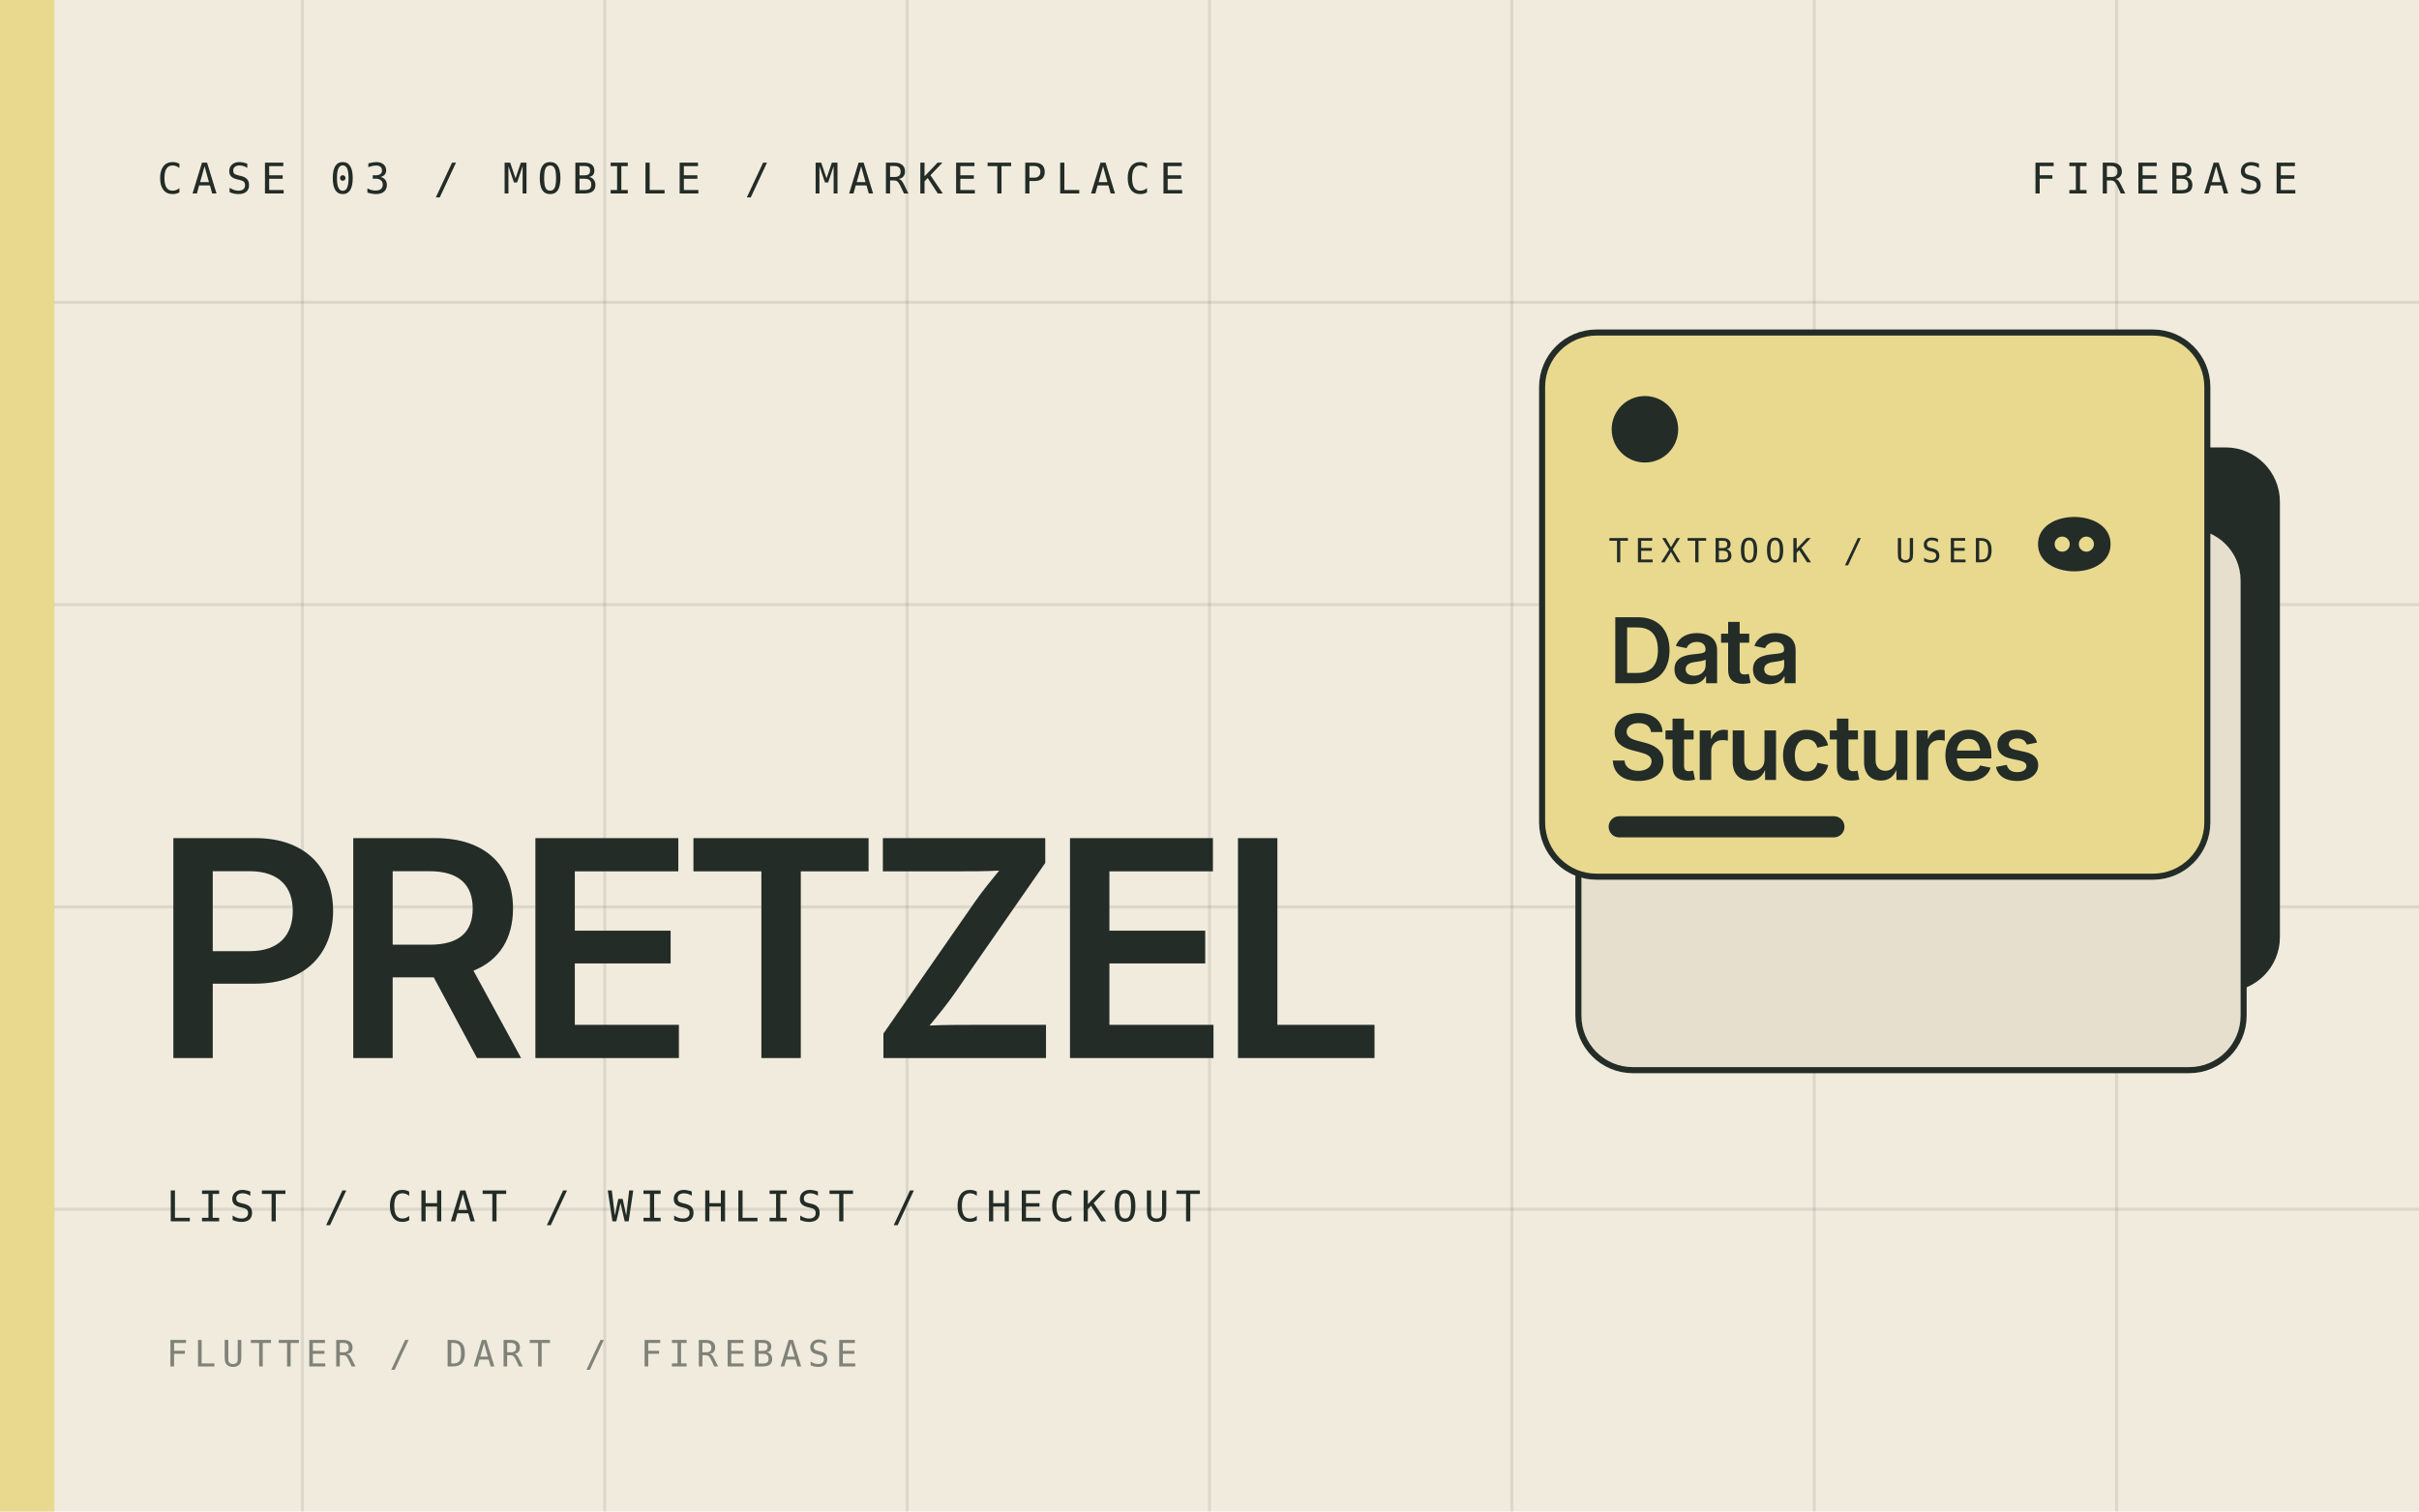
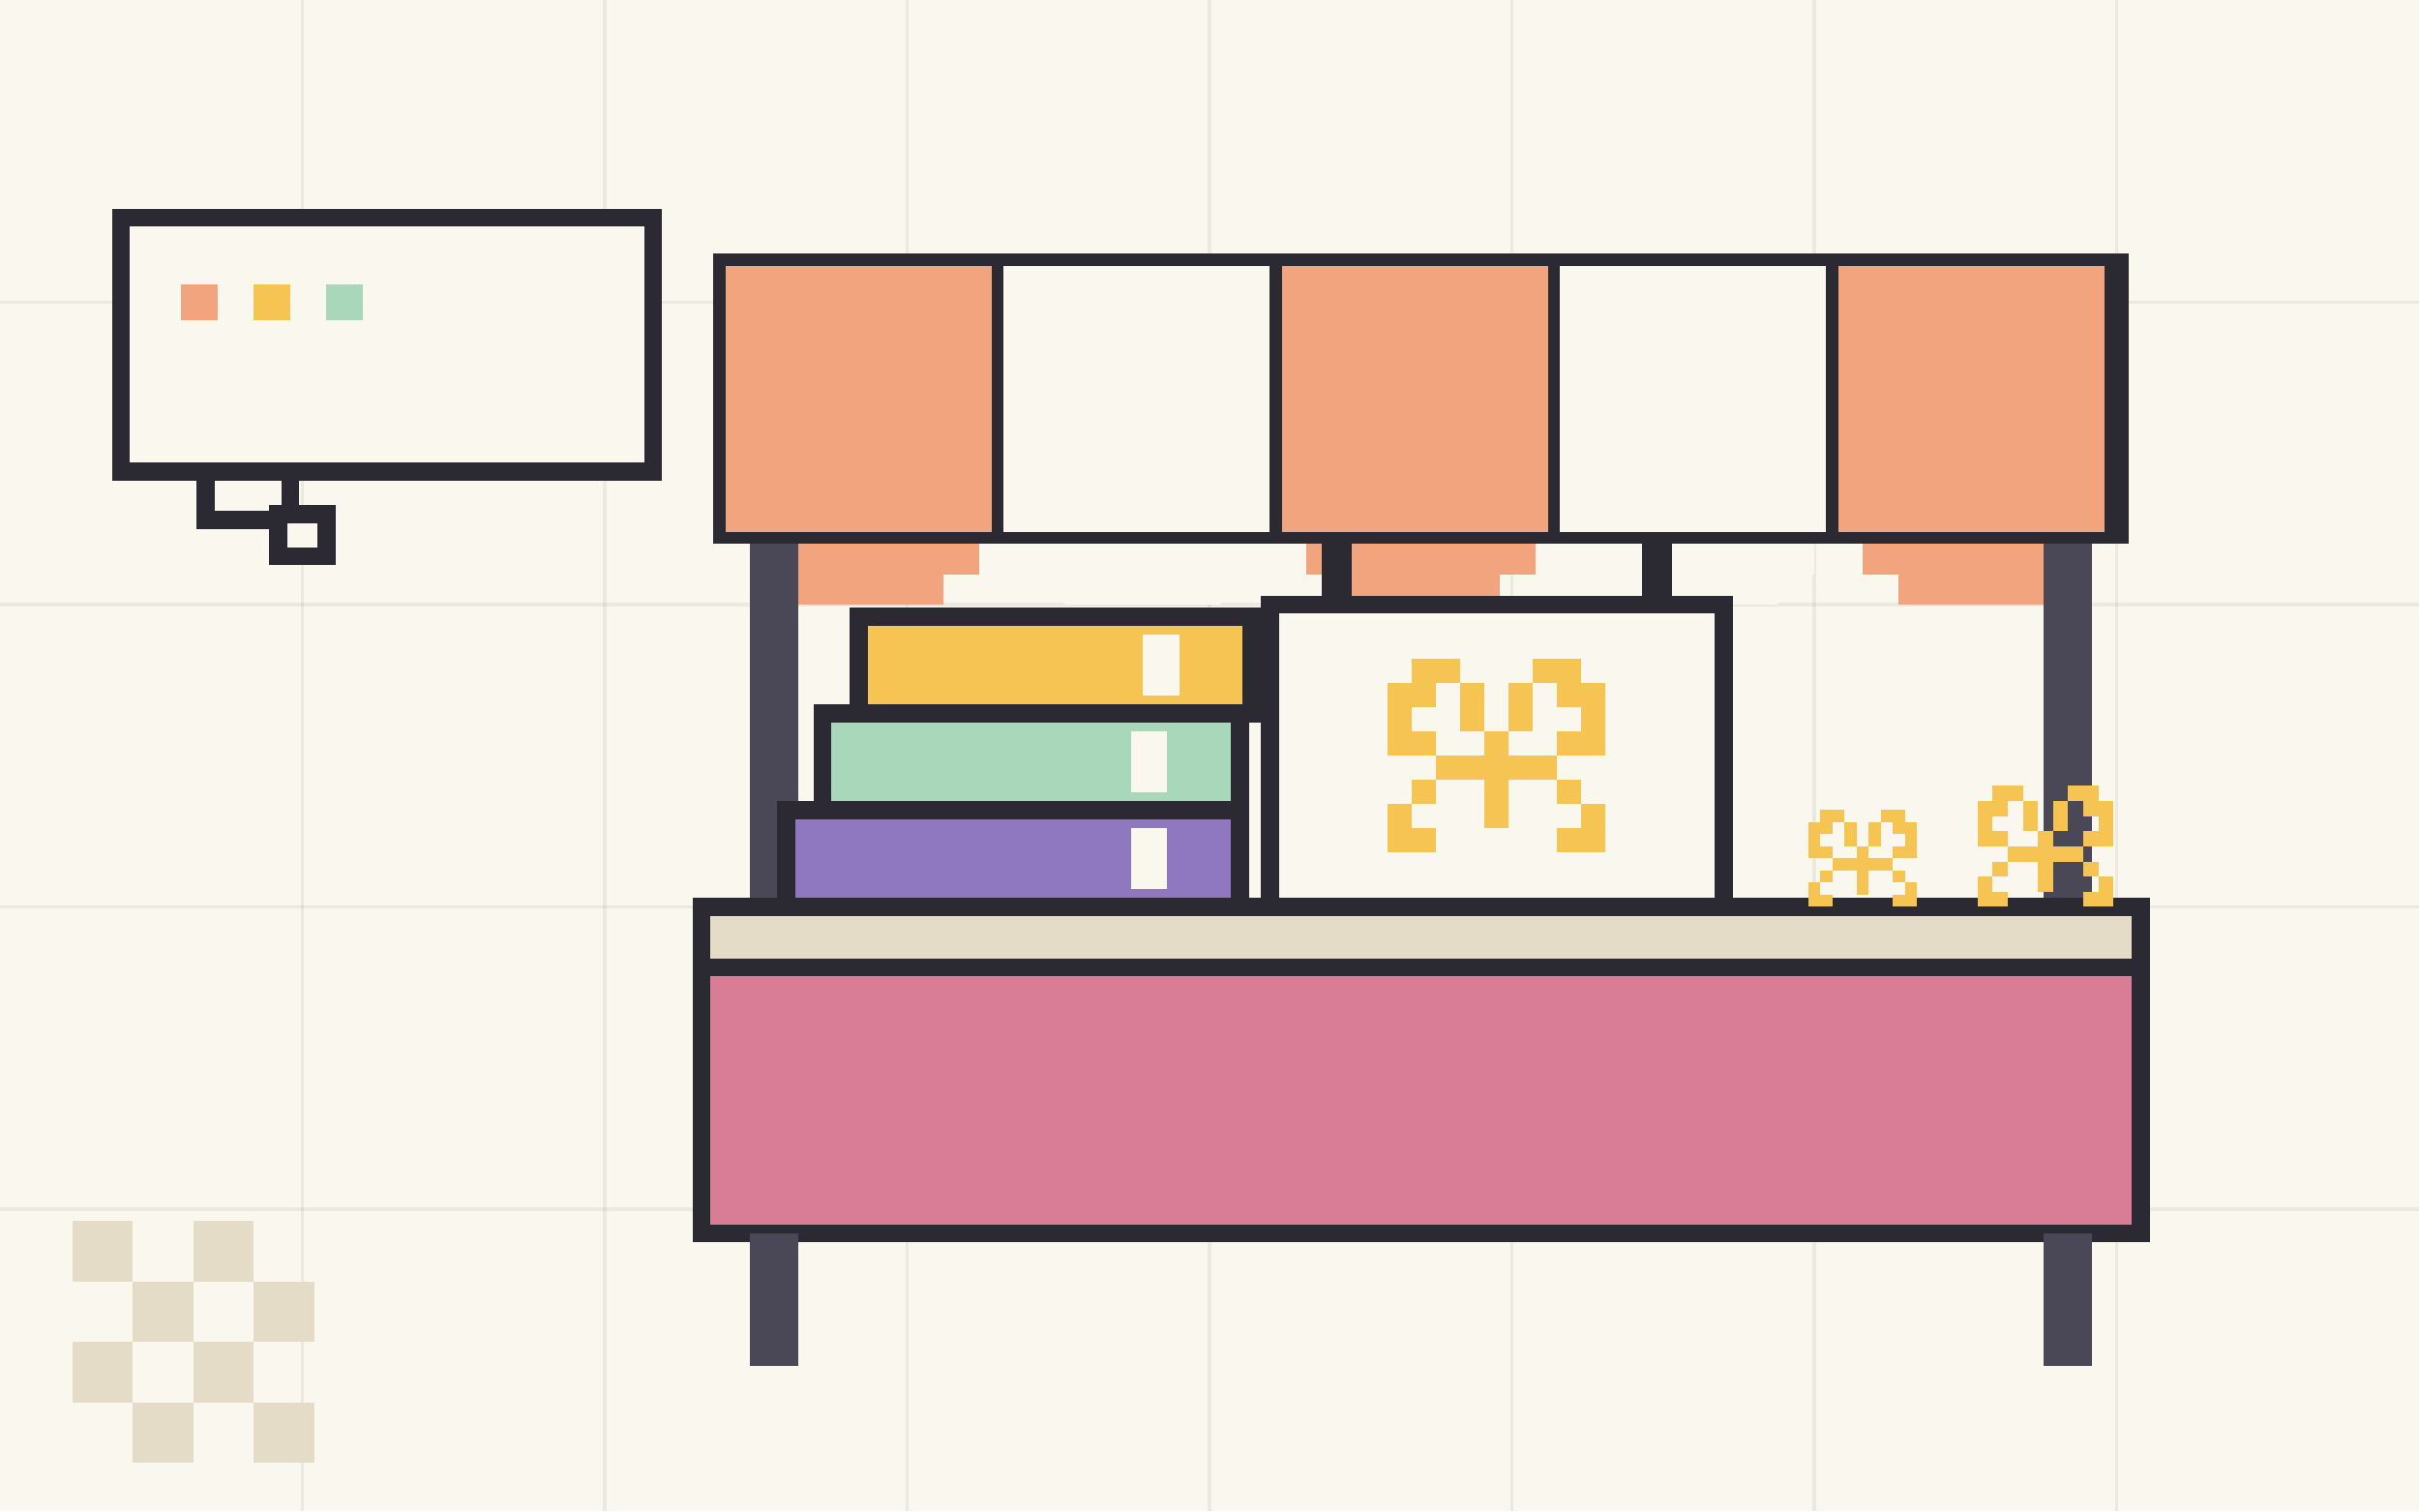
- <svg xmlns="http://www.w3.org/2000/svg" viewBox="0 0 800 500" fill="none">
-   <rect width="800" height="500" fill="#F0EBDD" />
-   <g stroke="#232C27" stroke-opacity=".1">
+ <svg xmlns="http://www.w3.org/2000/svg" viewBox="0 0 800 500" fill="none" shape-rendering="crispEdges">
+   <rect width="800" height="500" fill="#FAF7EE" />
+   <g stroke="#2B2A33" stroke-opacity=".07">
    <path d="M0 100H800M0 200H800M0 300H800M0 400H800" />
    <path d="M100 0V500M200 0V500M300 0V500M400 0V500M500 0V500M600 0V500M700 0V500" />
  </g>
-   <rect width="18" height="500" fill="#E8D98F" />
-   <text x="52" y="64" fill="#232C27" font-family="JetBrains Mono, monospace" font-size="14" letter-spacing="3">CASE 03 / MOBILE / MARKETPLACE</text>
-   <text x="760" y="64" fill="#232C27" font-family="JetBrains Mono, monospace" font-size="14" letter-spacing="3" text-anchor="end">FIREBASE</text>
-   <g transform="translate(510 110)">
-     <rect x="24" y="38" width="220" height="180" rx="18" fill="#232C27" />
-     <rect x="12" y="64" width="220" height="180" rx="18" fill="#E6DFCD" stroke="#232C27" stroke-width="2" />
-     <rect width="220" height="180" rx="18" fill="#E8D98F" stroke="#232C27" stroke-width="2" />
-     <circle cx="34" cy="32" r="11" fill="#232C27" />
-     <text x="22" y="76" fill="#232C27" font-family="JetBrains Mono, monospace" font-size="11" letter-spacing="2">TEXTBOOK / USED</text>
-     <text x="22" y="116" fill="#232C27" font-family="Space Grotesk, Inter, sans-serif" font-size="30" font-weight="600" letter-spacing="-1">Data</text>
-     <text x="22" y="148" fill="#232C27" font-family="Space Grotesk, Inter, sans-serif" font-size="30" font-weight="600" letter-spacing="-1">Structures</text>
-     <rect x="22" y="160" width="78" height="7" rx="3.5" fill="#232C27" />
-     <path d="M164 70 C164 58 188 58 188 70 C188 82 164 82 164 70 Z" fill="#232C27" />
-     <circle cx="172" cy="70" r="2.5" fill="#E8D98F" />
-     <circle cx="180" cy="70" r="2.5" fill="#E8D98F" />
-   </g>
-   <text x="50" y="350" fill="#232C27" font-family="Space Grotesk, Inter, sans-serif" font-size="100" font-weight="600" letter-spacing="-5">PRETZEL</text>
-   <text x="55" y="404" fill="#232C27" font-family="JetBrains Mono, monospace" font-size="14" letter-spacing="2">LIST / CHAT / WISHLIST / CHECKOUT</text>
-   <text x="55" y="452" fill="#232C27" fill-opacity=".55" font-family="JetBrains Mono, monospace" font-size="12" letter-spacing="2">FLUTTER / DART / FIREBASE</text>
+   <rect x="24" y="404" width="20" height="20" fill="#E4DCC6" />
+   <rect x="24" y="444" width="20" height="20" fill="#E4DCC6" />
+   <rect x="44" y="424" width="20" height="20" fill="#E4DCC6" />
+   <rect x="44" y="464" width="20" height="20" fill="#E4DCC6" />
+   <rect x="64" y="404" width="20" height="20" fill="#E4DCC6" />
+   <rect x="64" y="444" width="20" height="20" fill="#E4DCC6" />
+   <rect x="84" y="424" width="20" height="20" fill="#E4DCC6" />
+   <rect x="84" y="464" width="20" height="20" fill="#E4DCC6" />
+   <rect x="68" y="156" width="28" height="16" fill="#FAF7EE" stroke="#2B2A33" stroke-width="6" />
+   <rect x="92" y="170" width="16" height="14" fill="#FAF7EE" stroke="#2B2A33" stroke-width="6" />
+   <rect x="40" y="72" width="176" height="84" fill="#FAF7EE" stroke="#2B2A33" stroke-width="6" />
+   <rect x="60" y="94" width="12" height="12" fill="#F2A47E" />
+   <rect x="84" y="94" width="12" height="12" fill="#F6C453" />
+   <rect x="108" y="94" width="12" height="12" fill="#A8D8B9" />
+   <rect x="236" y="84" width="468" height="96" fill="#2B2A33" />
+   <rect x="240" y="88" width="88" height="88" fill="#F2A47E" />
+   <rect x="248" y="180" width="76" height="10" fill="#F2A47E" />
+   <rect x="260" y="190" width="52" height="10" fill="#F2A47E" />
+   <rect x="332" y="88" width="88" height="88" fill="#FAF7EE" />
+   <rect x="340" y="180" width="76" height="10" fill="#FAF7EE" />
+   <rect x="352" y="190" width="52" height="10" fill="#FAF7EE" />
+   <rect x="424" y="88" width="88" height="88" fill="#F2A47E" />
+   <rect x="432" y="180" width="76" height="10" fill="#F2A47E" />
+   <rect x="444" y="190" width="52" height="10" fill="#F2A47E" />
+   <rect x="516" y="88" width="88" height="88" fill="#FAF7EE" />
+   <rect x="524" y="180" width="76" height="10" fill="#FAF7EE" />
+   <rect x="536" y="190" width="52" height="10" fill="#FAF7EE" />
+   <rect x="608" y="88" width="88" height="88" fill="#F2A47E" />
+   <rect x="616" y="180" width="76" height="10" fill="#F2A47E" />
+   <rect x="628" y="190" width="52" height="10" fill="#F2A47E" />
+   <rect x="248" y="180" width="16" height="120" fill="#4A4756" />
+   <rect x="676" y="180" width="16" height="120" fill="#4A4756" />
+   <rect x="437" y="176" width="10" height="28" fill="#2B2A33" />
+   <rect x="543" y="176" width="10" height="28" fill="#2B2A33" />
+   <rect x="420" y="200" width="150" height="100" fill="#FAF7EE" stroke="#2B2A33" stroke-width="6" />
+   <rect x="467" y="218" width="8" height="8" fill="#F6C453" />
+   <rect x="475" y="218" width="8" height="8" fill="#F6C453" />
+   <rect x="507" y="218" width="8" height="8" fill="#F6C453" />
+   <rect x="515" y="218" width="8" height="8" fill="#F6C453" />
+   <rect x="459" y="226" width="8" height="8" fill="#F6C453" />
+   <rect x="467" y="226" width="8" height="8" fill="#F6C453" />
+   <rect x="483" y="226" width="8" height="8" fill="#F6C453" />
+   <rect x="499" y="226" width="8" height="8" fill="#F6C453" />
+   <rect x="515" y="226" width="8" height="8" fill="#F6C453" />
+   <rect x="523" y="226" width="8" height="8" fill="#F6C453" />
+   <rect x="459" y="234" width="8" height="8" fill="#F6C453" />
+   <rect x="483" y="234" width="8" height="8" fill="#F6C453" />
+   <rect x="499" y="234" width="8" height="8" fill="#F6C453" />
+   <rect x="523" y="234" width="8" height="8" fill="#F6C453" />
+   <rect x="459" y="242" width="8" height="8" fill="#F6C453" />
+   <rect x="467" y="242" width="8" height="8" fill="#F6C453" />
+   <rect x="491" y="242" width="8" height="8" fill="#F6C453" />
+   <rect x="515" y="242" width="8" height="8" fill="#F6C453" />
+   <rect x="523" y="242" width="8" height="8" fill="#F6C453" />
+   <rect x="475" y="250" width="8" height="8" fill="#F6C453" />
+   <rect x="483" y="250" width="8" height="8" fill="#F6C453" />
+   <rect x="491" y="250" width="8" height="8" fill="#F6C453" />
+   <rect x="499" y="250" width="8" height="8" fill="#F6C453" />
+   <rect x="507" y="250" width="8" height="8" fill="#F6C453" />
+   <rect x="467" y="258" width="8" height="8" fill="#F6C453" />
+   <rect x="491" y="258" width="8" height="8" fill="#F6C453" />
+   <rect x="515" y="258" width="8" height="8" fill="#F6C453" />
+   <rect x="459" y="266" width="8" height="8" fill="#F6C453" />
+   <rect x="491" y="266" width="8" height="8" fill="#F6C453" />
+   <rect x="523" y="266" width="8" height="8" fill="#F6C453" />
+   <rect x="459" y="274" width="8" height="8" fill="#F6C453" />
+   <rect x="467" y="274" width="8" height="8" fill="#F6C453" />
+   <rect x="515" y="274" width="8" height="8" fill="#F6C453" />
+   <rect x="523" y="274" width="8" height="8" fill="#F6C453" />
+   <rect x="232" y="300" width="476" height="20" fill="#E4DCC6" stroke="#2B2A33" stroke-width="6" />
+   <rect x="232" y="320" width="476" height="88" fill="#D97C96" stroke="#2B2A33" stroke-width="6" />
+   <rect x="248" y="408" width="16" height="44" fill="#4A4756" />
+   <rect x="676" y="408" width="16" height="44" fill="#4A4756" />
+   <rect x="260" y="268" width="150" height="32" fill="#8F78C0" stroke="#2B2A33" stroke-width="6" />
+   <rect x="374" y="274" width="12" height="20" fill="#FAF7EE" />
+   <rect x="272" y="236" width="138" height="32" fill="#A8D8B9" stroke="#2B2A33" stroke-width="6" />
+   <rect x="374" y="242" width="12" height="20" fill="#FAF7EE" />
+   <rect x="284" y="204" width="130" height="32" fill="#F6C453" stroke="#2B2A33" stroke-width="6" />
+   <rect x="378" y="210" width="12" height="20" fill="#FAF7EE" />
+   <rect x="602" y="268" width="4" height="4" fill="#F6C453" />
+   <rect x="606" y="268" width="4" height="4" fill="#F6C453" />
+   <rect x="622" y="268" width="4" height="4" fill="#F6C453" />
+   <rect x="626" y="268" width="4" height="4" fill="#F6C453" />
+   <rect x="598" y="272" width="4" height="4" fill="#F6C453" />
+   <rect x="602" y="272" width="4" height="4" fill="#F6C453" />
+   <rect x="610" y="272" width="4" height="4" fill="#F6C453" />
+   <rect x="618" y="272" width="4" height="4" fill="#F6C453" />
+   <rect x="626" y="272" width="4" height="4" fill="#F6C453" />
+   <rect x="630" y="272" width="4" height="4" fill="#F6C453" />
+   <rect x="598" y="276" width="4" height="4" fill="#F6C453" />
+   <rect x="610" y="276" width="4" height="4" fill="#F6C453" />
+   <rect x="618" y="276" width="4" height="4" fill="#F6C453" />
+   <rect x="630" y="276" width="4" height="4" fill="#F6C453" />
+   <rect x="598" y="280" width="4" height="4" fill="#F6C453" />
+   <rect x="602" y="280" width="4" height="4" fill="#F6C453" />
+   <rect x="614" y="280" width="4" height="4" fill="#F6C453" />
+   <rect x="626" y="280" width="4" height="4" fill="#F6C453" />
+   <rect x="630" y="280" width="4" height="4" fill="#F6C453" />
+   <rect x="606" y="284" width="4" height="4" fill="#F6C453" />
+   <rect x="610" y="284" width="4" height="4" fill="#F6C453" />
+   <rect x="614" y="284" width="4" height="4" fill="#F6C453" />
+   <rect x="618" y="284" width="4" height="4" fill="#F6C453" />
+   <rect x="622" y="284" width="4" height="4" fill="#F6C453" />
+   <rect x="602" y="288" width="4" height="4" fill="#F6C453" />
+   <rect x="614" y="288" width="4" height="4" fill="#F6C453" />
+   <rect x="626" y="288" width="4" height="4" fill="#F6C453" />
+   <rect x="598" y="292" width="4" height="4" fill="#F6C453" />
+   <rect x="614" y="292" width="4" height="4" fill="#F6C453" />
+   <rect x="630" y="292" width="4" height="4" fill="#F6C453" />
+   <rect x="598" y="296" width="4" height="4" fill="#F6C453" />
+   <rect x="602" y="296" width="4" height="4" fill="#F6C453" />
+   <rect x="626" y="296" width="4" height="4" fill="#F6C453" />
+   <rect x="630" y="296" width="4" height="4" fill="#F6C453" />
+   <rect x="659" y="260" width="5" height="5" fill="#F6C453" />
+   <rect x="664" y="260" width="5" height="5" fill="#F6C453" />
+   <rect x="684" y="260" width="5" height="5" fill="#F6C453" />
+   <rect x="689" y="260" width="5" height="5" fill="#F6C453" />
+   <rect x="654" y="265" width="5" height="5" fill="#F6C453" />
+   <rect x="659" y="265" width="5" height="5" fill="#F6C453" />
+   <rect x="669" y="265" width="5" height="5" fill="#F6C453" />
+   <rect x="679" y="265" width="5" height="5" fill="#F6C453" />
+   <rect x="689" y="265" width="5" height="5" fill="#F6C453" />
+   <rect x="694" y="265" width="5" height="5" fill="#F6C453" />
+   <rect x="654" y="270" width="5" height="5" fill="#F6C453" />
+   <rect x="669" y="270" width="5" height="5" fill="#F6C453" />
+   <rect x="679" y="270" width="5" height="5" fill="#F6C453" />
+   <rect x="694" y="270" width="5" height="5" fill="#F6C453" />
+   <rect x="654" y="275" width="5" height="5" fill="#F6C453" />
+   <rect x="659" y="275" width="5" height="5" fill="#F6C453" />
+   <rect x="674" y="275" width="5" height="5" fill="#F6C453" />
+   <rect x="689" y="275" width="5" height="5" fill="#F6C453" />
+   <rect x="694" y="275" width="5" height="5" fill="#F6C453" />
+   <rect x="664" y="280" width="5" height="5" fill="#F6C453" />
+   <rect x="669" y="280" width="5" height="5" fill="#F6C453" />
+   <rect x="674" y="280" width="5" height="5" fill="#F6C453" />
+   <rect x="679" y="280" width="5" height="5" fill="#F6C453" />
+   <rect x="684" y="280" width="5" height="5" fill="#F6C453" />
+   <rect x="659" y="285" width="5" height="5" fill="#F6C453" />
+   <rect x="674" y="285" width="5" height="5" fill="#F6C453" />
+   <rect x="689" y="285" width="5" height="5" fill="#F6C453" />
+   <rect x="654" y="290" width="5" height="5" fill="#F6C453" />
+   <rect x="674" y="290" width="5" height="5" fill="#F6C453" />
+   <rect x="694" y="290" width="5" height="5" fill="#F6C453" />
+   <rect x="654" y="295" width="5" height="5" fill="#F6C453" />
+   <rect x="659" y="295" width="5" height="5" fill="#F6C453" />
+   <rect x="689" y="295" width="5" height="5" fill="#F6C453" />
+   <rect x="694" y="295" width="5" height="5" fill="#F6C453" />
</svg>
